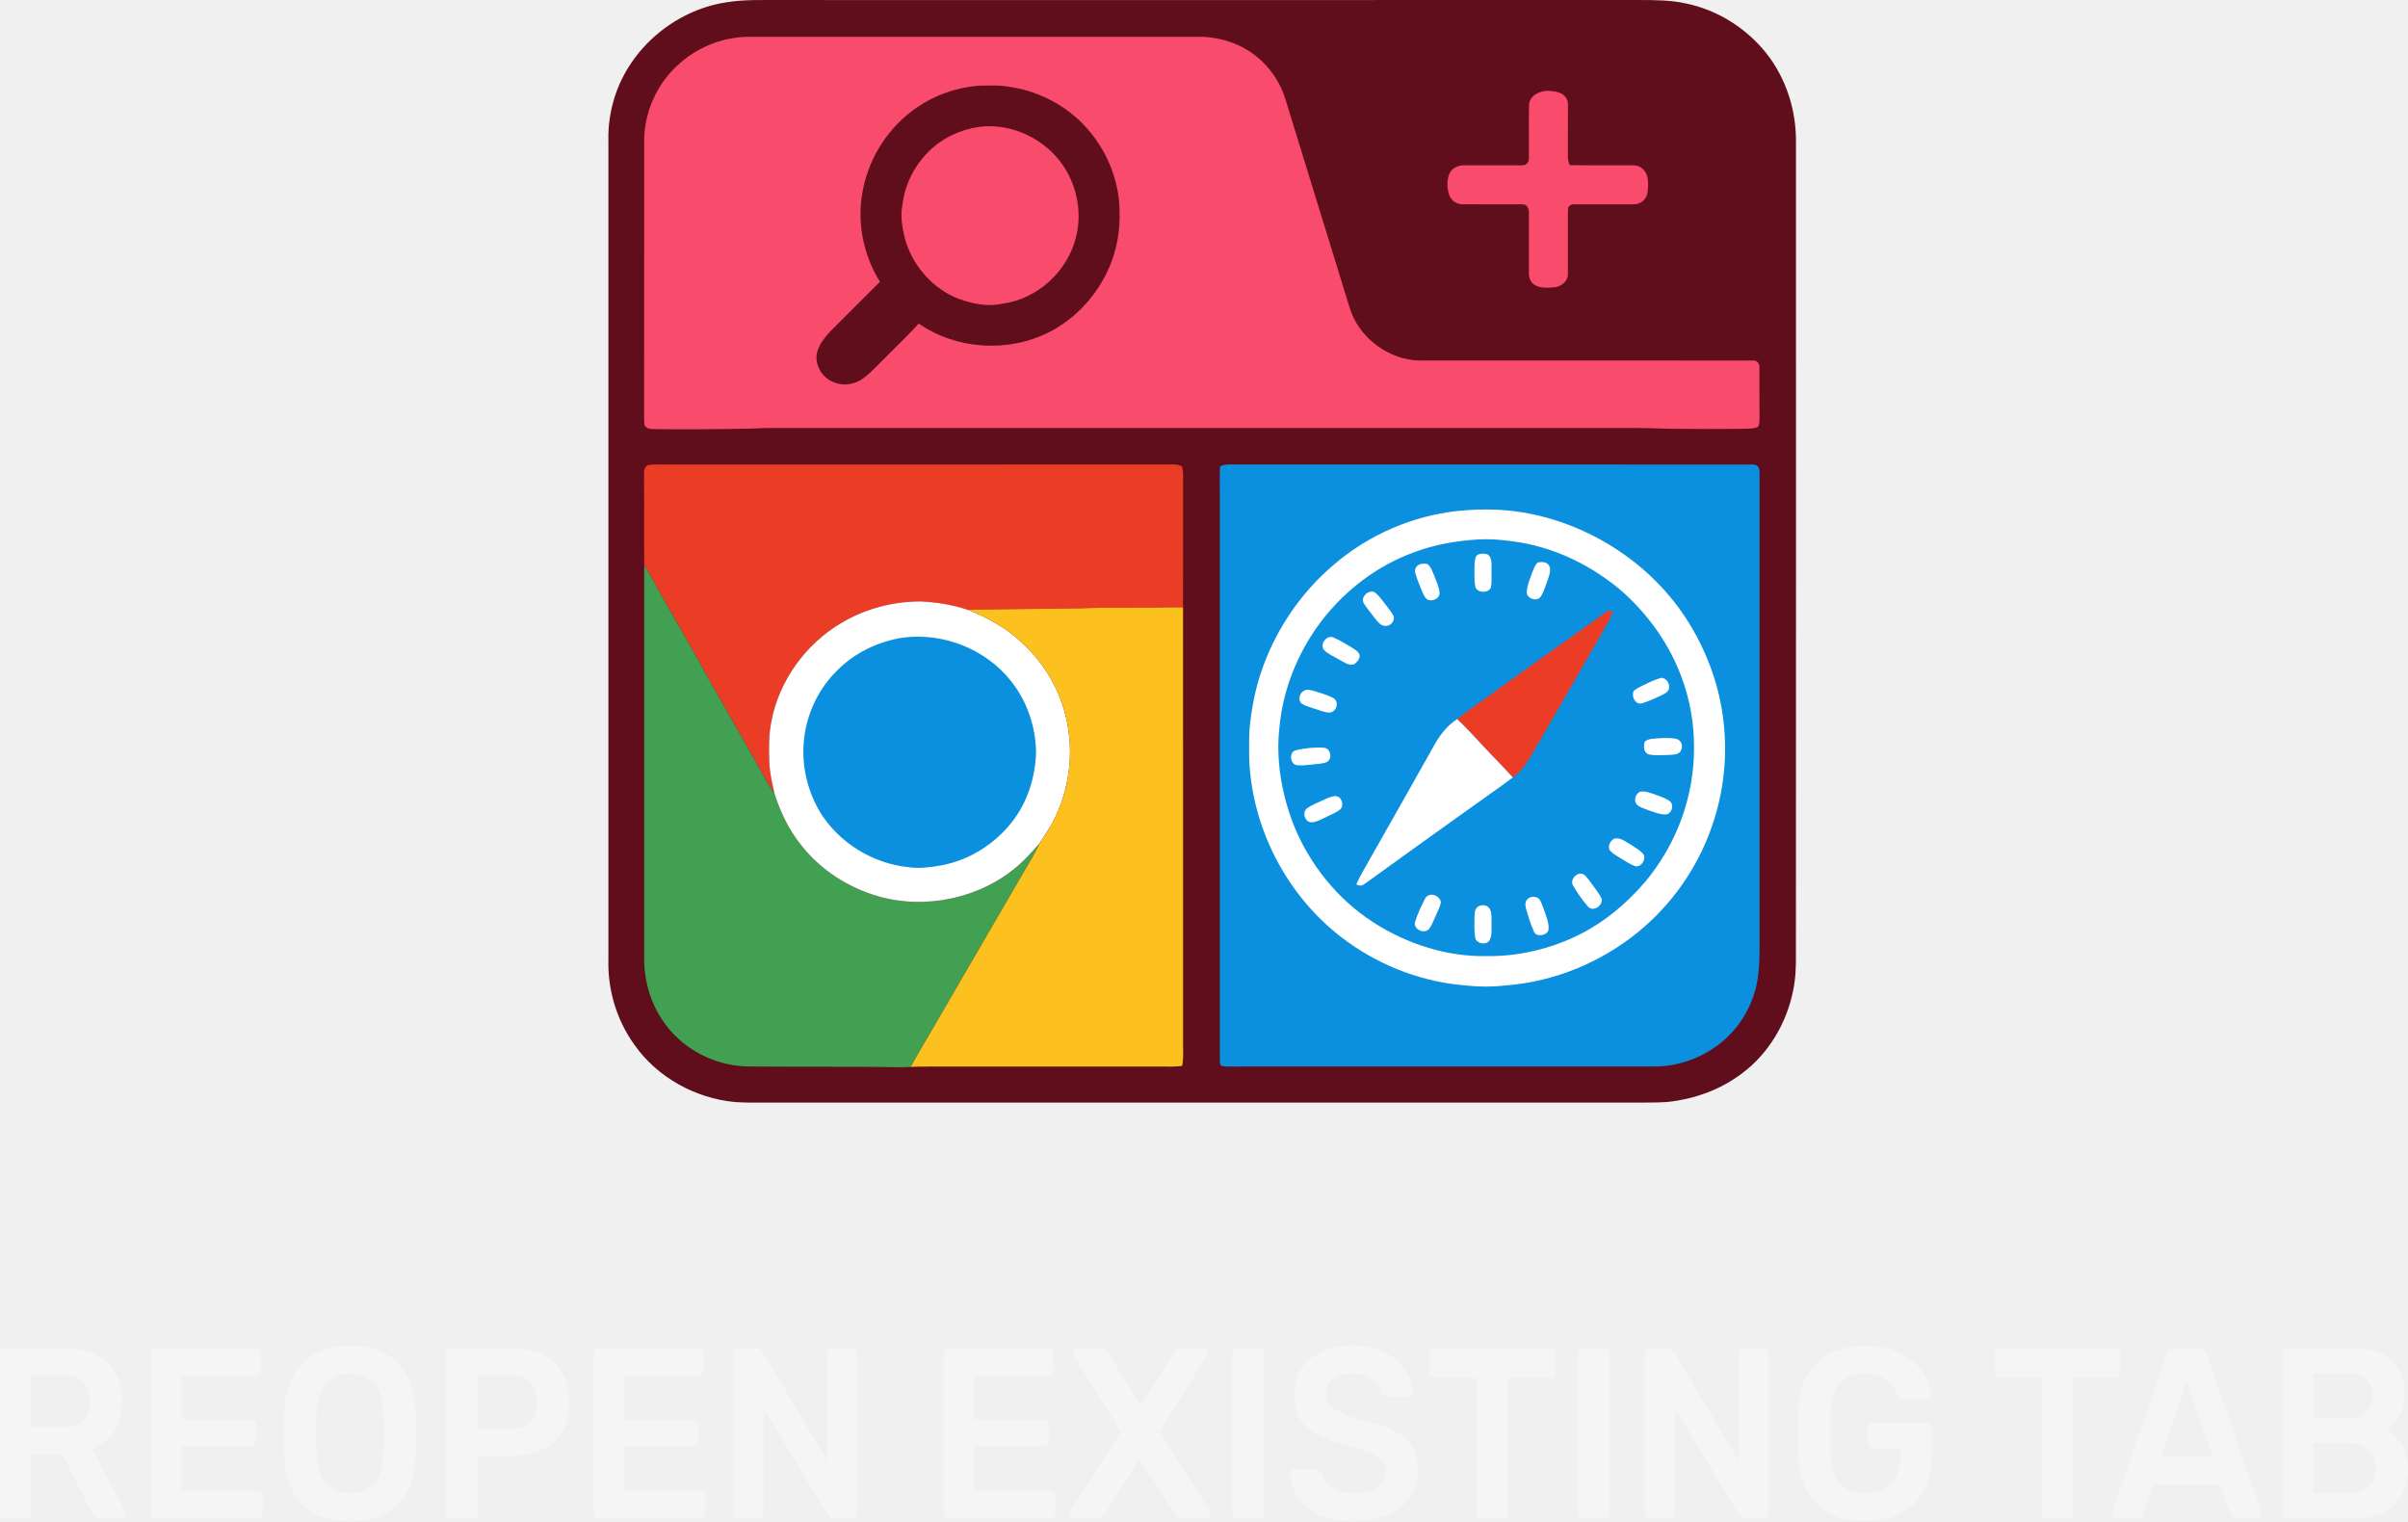
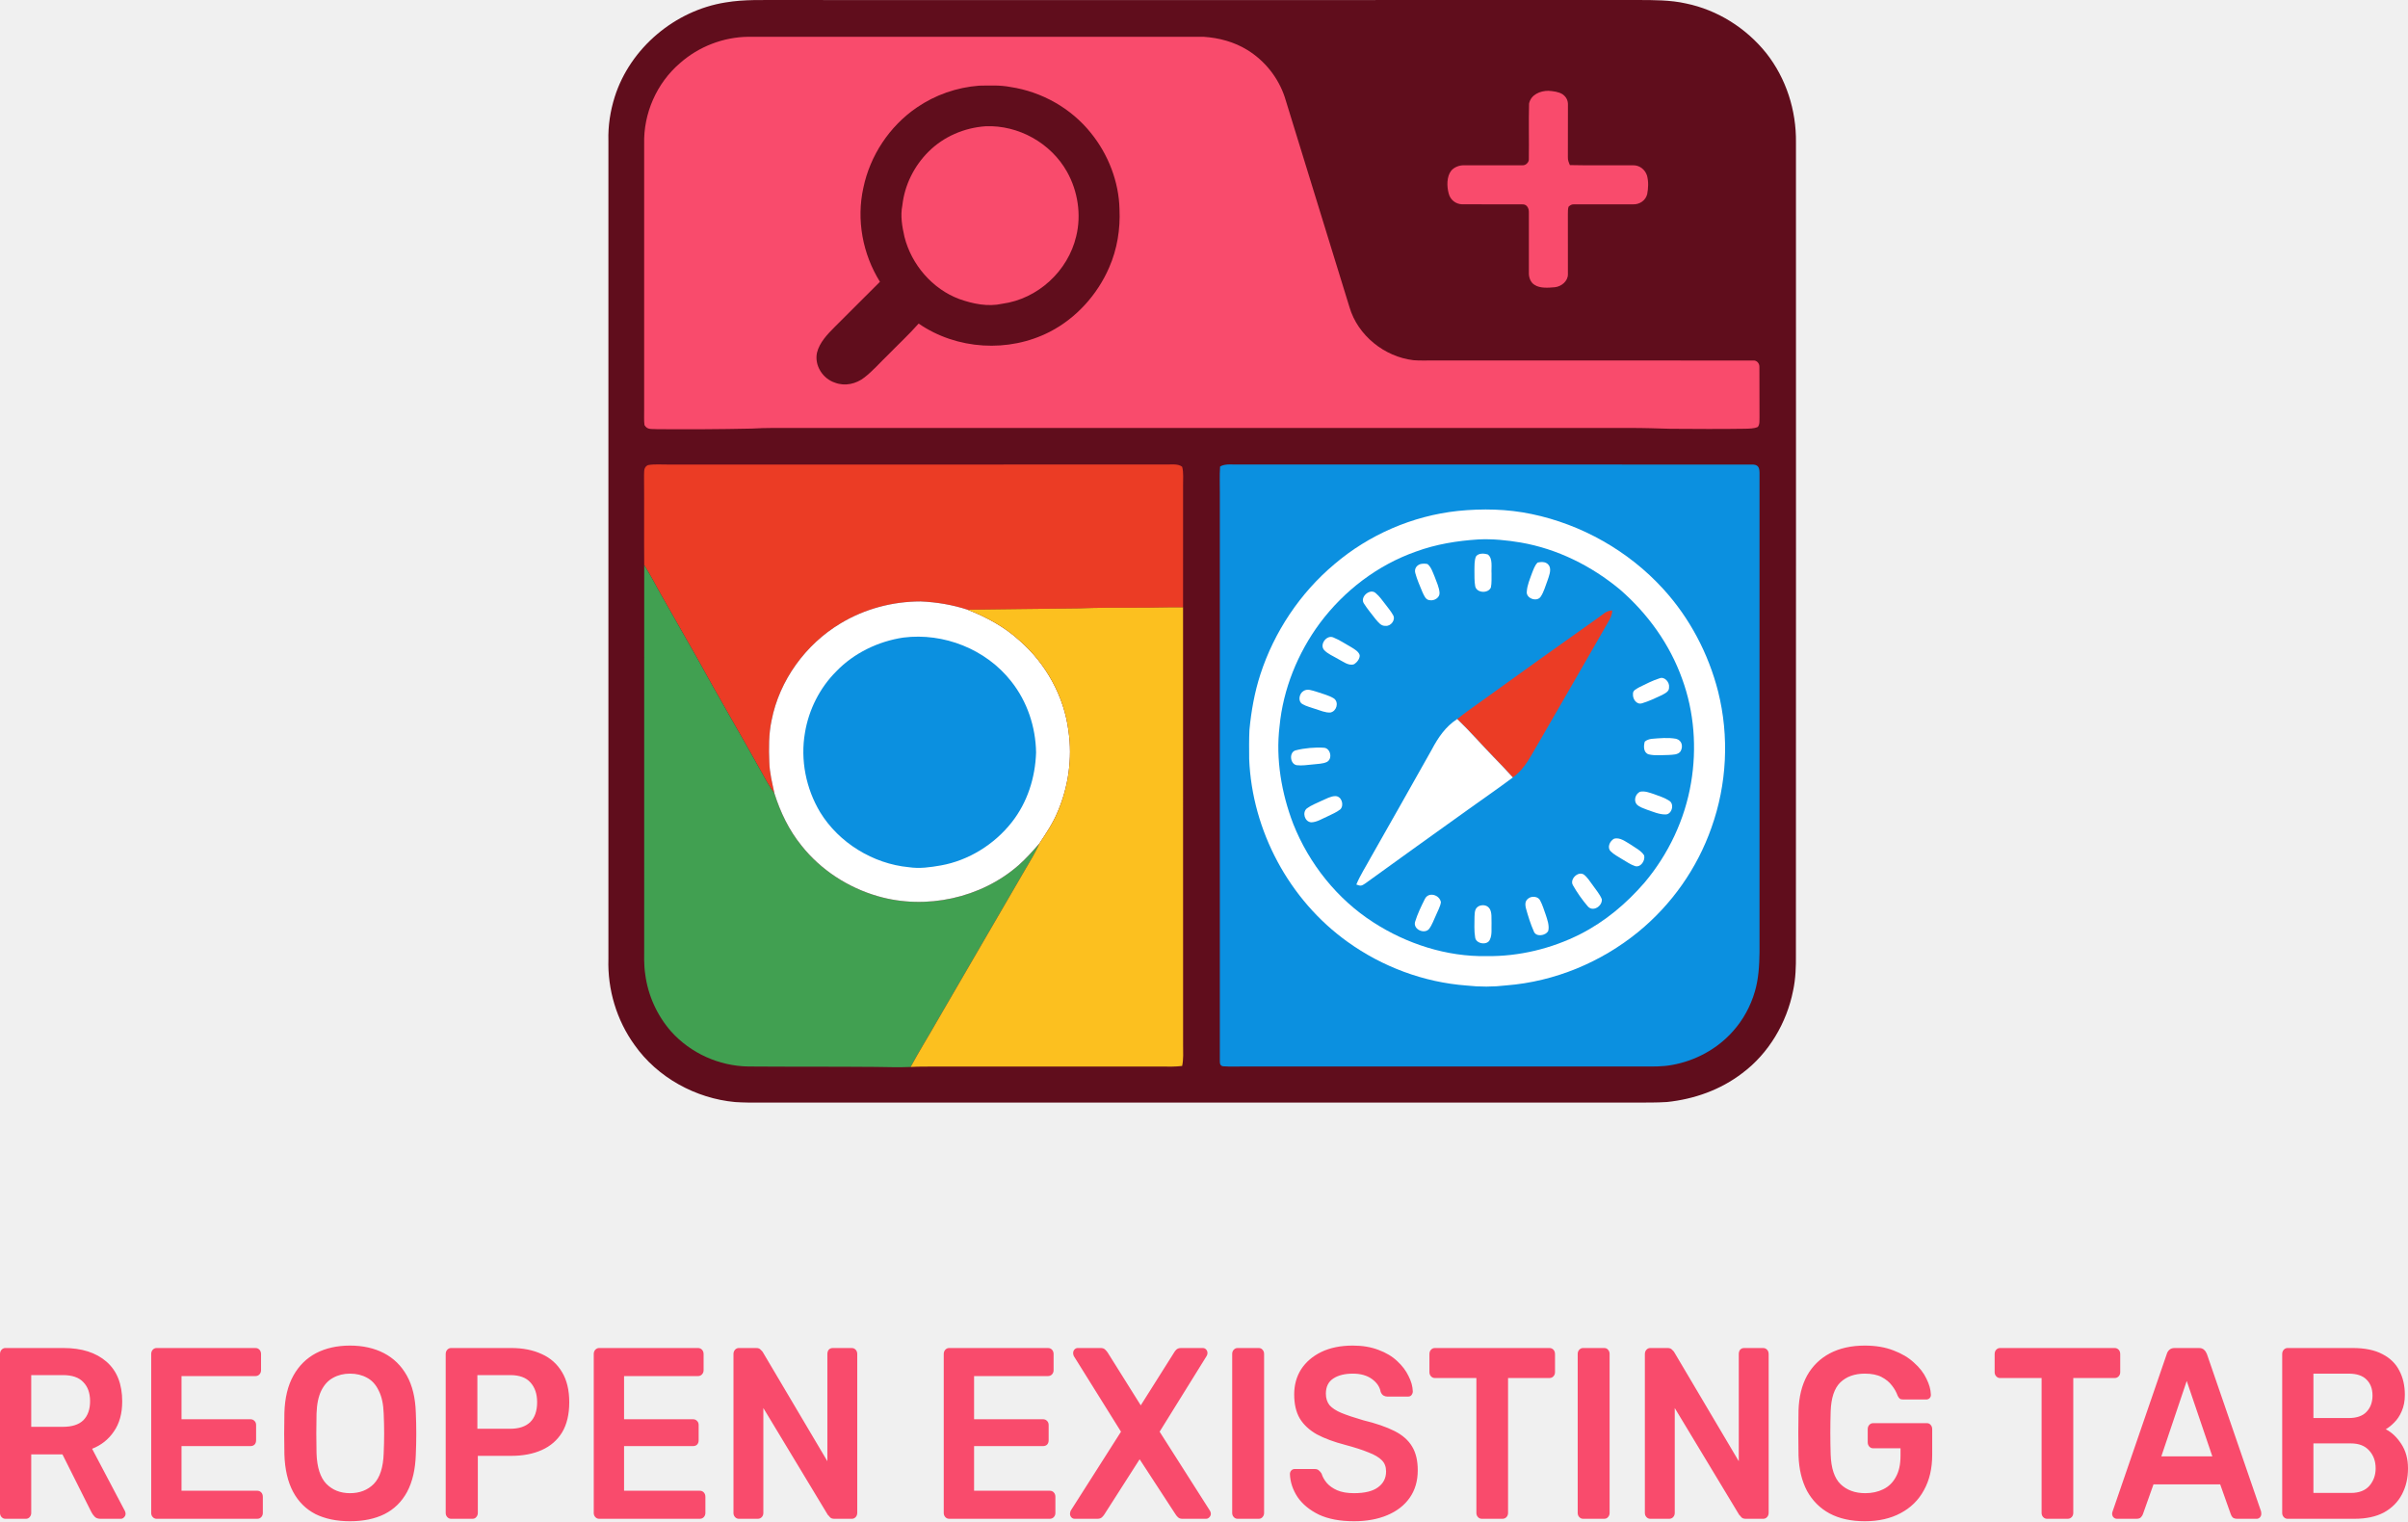
<svg xmlns="http://www.w3.org/2000/svg" version="1.1" viewBox="0 0 1480.682 935.32" width="1480.682pt" height="935.32pt" id="svg32">
  <defs id="defs32" />
  <path d="m 481.12,0.016 c 49,0.02 98,-0.02 147,0.02 126.27,-0.04 252.72,0 379,-0.03 9.7,0.02 20.04,-0.03 29.52,2.11 19.44,3.98 37.05,15.11 49.43,30.55 12.26,15.54 18.52,35.23 18.27,54.96 0.08,166.33 0,332.67 -0.03,499 0.08,7.57 -0.13,15.04 -1.73,22.46 -3.89,19.77 -15.02,38.66 -31.26,50.75 -13.41,10.27 -29.54,15.97 -46.26,17.73 -6.66,0.43 -13.24,0.33 -19.94,0.34 -179,0 -358,0 -537,0.01 -5.35,0.05 -10.7,0.03 -16.04,-0.32 -24.26,-2.2 -47.78,-15.08 -61.87,-35.06 -11.04,-15.24 -16.68,-34.12 -16.1,-52.91 0.02,-167.66 0.01,-335.33 0,-502.99 -0.27,-9.16 1.14,-18.4 3.9,-27.12 9.55,-30.03 37.03,-53.06 68.04,-58 11.89,-2 23.11,-1.41 35.07,-1.5 z" fill="#000000" id="path2" style="fill:#600d1c;fill-opacity:1" />
  <path d="m 460.09,22.616 c 93.35,0.03 186.72,-0.01 280.08,0.01 9.46,0.64 18.73,3.11 26.85,8.12 10.76,6.63 19,16.99 22.98,28.99 13.33,43.06 26.58,86.11 39.82,129.2 5.14,17.38 21.47,30.42 39.34,32.54 3.96,0.33 7.98,0.1 11.96,0.16 65.35,0.01 131.74,-0.04 196.97,0.03 2.26,-0.21 3.89,1.89 3.77,4.03 0.13,10.32 -0.06,20.66 0.06,30.98 -0.1,1.97 0.26,4.2 -1.05,5.83 -2.32,1.07 -5.2,1.01 -7.71,1.1 -15.34,0.24 -30.69,0.12 -46.04,0.03 -8.33,-0.25 -16.66,-0.53 -25,-0.51 -171,0.01 -342,-0.01 -513,-0.01 -8.98,0.01 -18.02,-0.14 -26.99,0.4 -19.34,0.42 -38.69,0.49 -58.04,0.36 -3.13,-0.33 -6.01,0.69 -7.81,-2.57 -0.37,-2.85 -0.15,-5.81 -0.19,-8.68 0.01,-54.67 0.02,-109.33 0.01,-163.99 -0.53,-18.87 7.73,-37.64 22.11,-49.89 11.52,-10.14 26.53,-15.93 41.88,-16.13 z" fill="#ffffff" id="path3" style="fill:#f94b6c;fill-opacity:1" />
  <path d="m 952.15,55.826 c 2.86,0.21 6.17,0.56 8.65,2.11 2.27,1.62 3.45,3.82 3.33,6.65 0.03,10.69 -0.05,21.39 -0.04,32.09 -0.09,1.79 0.56,3.23 1.24,4.83 12.94,0.3 25.89,0.06 38.82,0.12 4,-0.11 7.42,2.61 8.61,6.36 0.98,3.66 0.8,7.7 0.1,11.39 -1,3.95 -4.7,6.4 -8.7,6.26 -12.01,0.02 -24.04,-0.06 -36.05,-0.01 -1.61,-0.05 -2.47,0.39 -3.61,1.48 -0.45,1.4 -0.37,3 -0.41,4.46 0.06,12.35 0.03,24.73 0.02,37.08 0.05,4.24 -4.05,7.55 -8.03,7.95 -3.89,0.35 -9.1,0.82 -12.49,-1.46 -2.51,-1.47 -3.58,-4.68 -3.48,-7.46 -0.01,-12.35 0.04,-24.73 0,-37.08 0.1,-2.46 -1.21,-5.13 -4.01,-4.94 -12.33,-0.13 -24.67,0.06 -37,-0.04 -4.02,-0.13 -7.33,-2.75 -8.3,-6.68 -1.18,-4.34 -1.32,-10.29 1.58,-14.03 1.85,-2.14 4.91,-3.32 7.7,-3.28 12,-0.06 24.02,0.1 36.02,-0.01 2.09,0.25 4.25,-1.94 3.99,-4.02 0.17,-11.27 -0.16,-22.6 0.13,-33.87 1.11,-5.51 6.77,-7.93 11.93,-7.9 z" fill="#ffffff" id="path4" style="fill:#f94b6c;fill-opacity:1" />
  <path d="m 602.1,52.666 c 6.58,-0.08 12.76,-0.42 19.21,0.82 19.33,2.91 37.37,13.09 49.57,28.38 10.59,13.11 17.13,29.87 17.5,46.76 0.57,12.27 -1.43,24.61 -6.37,35.88 -7.23,16.69 -20.28,31.17 -36.51,39.51 -25.28,12.99 -57.19,11.08 -80.62,-5.07 -5.99,6.78 -12.69,12.96 -19.01,19.43 -4.73,4.55 -9.13,9.64 -14.31,13.68 -5.1,4 -11.91,5.57 -18.08,3.25 -7.52,-2.43 -12.79,-10.55 -11.12,-18.42 1.56,-6.38 6.53,-11.47 11.03,-15.99 9.21,-9.21 18.46,-18.45 27.69,-27.64 -10.64,-17.07 -14.57,-38.12 -10.19,-57.8 4.13,-19.84 16.05,-37.83 32.77,-49.29 11.38,-7.82 24.68,-12.46 38.44,-13.5 z" fill="#000000" id="path5" style="fill:#600d1c;fill-opacity:1" />
  <path d="m 606.07,77.626 c 20.21,-0.81 40.16,10.35 50.04,28 6.65,11.86 8.91,26.39 5.65,39.63 -5.01,21.42 -23.61,38.53 -45.45,41.5 -8.85,1.99 -18.02,0.08 -26.42,-2.89 -16.57,-6.15 -29.46,-21.22 -33.74,-38.26 -1.43,-6.35 -2.59,-12.9 -1.29,-19.35 1.38,-12.43 7.17,-24.08 15.99,-32.9 9.35,-9.4 22.05,-14.8 35.22,-15.73 z" fill="#ffffff" id="path6" style="fill:#f94b6c;fill-opacity:1" />
  <path d="m 398.49,285.946 c 4.44,-0.74 9.14,-0.21 13.63,-0.33 101.33,-0.01 202.67,0.06 303.99,-0.03 3.28,0.2 8.1,-0.77 10.8,1.4 0.99,3.68 0.49,7.85 0.56,11.64 -0.02,24.93 -0.03,49.87 -0.01,74.8 -9.78,-0.16 -19.56,0.31 -29.34,0.2 -11.69,-0.03 -23.36,-0.03 -35.04,0.43 -22.71,0.31 -45.42,0.46 -68.13,0.81 -9.44,-3.05 -18.93,-4.63 -28.84,-5.08 -17.32,0.03 -34.45,4.55 -49.3,13.54 -21.44,12.83 -37.56,35 -42.37,59.6 -1.79,8.35 -1.73,17.23 -1.39,25.73 0.17,6.39 1.81,12.92 3.16,19.18 -2.75,-3.8 -5.07,-7.85 -7.3,-11.97 -13.32,-23.95 -27.26,-47.56 -40.43,-71.59 -7.36,-12.97 -14.8,-25.91 -22.14,-38.89 -3.32,-6.06 -6.61,-12.12 -10.21,-18.01 -0.16,-18.27 0.06,-36.54 -0.11,-54.8 0.18,-2.64 -0.44,-5.33 2.47,-6.63 z" fill="#eb3c25" id="path7" />
  <path d="m 762.12,285.606 c 105.02,0.04 210.03,0.01 315.04,0.01 3.69,-0.06 4.73,1.48 4.77,4.99 0.02,98.34 0,196.68 0,295.02 -0.11,7.95 -0.59,16.31 -2.85,23.97 -2.61,9.01 -7.23,17.52 -13.52,24.5 -9.61,10.86 -23.18,18.18 -37.42,20.68 -6.02,1.14 -11.94,0.95 -18.02,0.96 -81.67,0.02 -163.33,-0.01 -245,-0.01 -4.28,-0.05 -8.6,0.2 -12.87,-0.12 -1.69,-0.08 -2.26,-1.48 -2.17,-3 -0.01,-116.32 -0.02,-232.65 0,-348.98 0.04,-5.58 -0.23,-11.23 0.15,-16.79 3.3,-1.99 8.15,-1.04 11.89,-1.23 z" fill="#0b90e0" id="path8" />
  <path d="m 896.44,314.146 c 15.05,-1.53 30.51,-1.22 45.35,1.91 30.83,6.4 59.67,22.75 80.89,46.01 16.32,17.85 27.84,39.79 33.81,63.19 6.88,27.52 5.43,56.94 -4.12,83.64 -8.79,25.04 -24.42,47.23 -44.94,64.03 -22.97,18.78 -51.48,30.58 -81.1,32.93 -8.24,0.96 -16.3,1 -24.55,0.09 -26.28,-1.97 -51.76,-11.49 -73.14,-26.85 -35.94,-25.73 -58.76,-68.32 -60.52,-112.47 -0.02,-5.97 -0.14,-11.97 0.17,-17.93 1.09,-11.53 3.16,-23.15 6.75,-34.17 8.5,-26.1 24.4,-49.9 45.41,-67.58 21.36,-18.24 48.07,-29.78 75.99,-32.8 z" fill="#ffffff" id="path9" />
  <path d="m 909.08,331.666 c 8.78,-0.43 17.44,0.47 26.08,1.91 22.56,3.92 43.5,14.38 61.04,28.96 17.05,14.83 30.53,33.54 38.16,54.88 7.44,20.29 9.08,42.67 5.46,63.92 -3.78,22.54 -13.92,43.91 -28.62,61.36 -11.15,12.86 -24.18,23.86 -39.4,31.61 -17.74,8.98 -37.79,13.81 -57.68,13.56 -24.44,0.45 -49.08,-7.49 -69.54,-20.7 -22.26,-14.24 -39.67,-36.12 -49.38,-60.63 -7.2,-18.82 -10.85,-39.89 -8.4,-59.99 2.16,-22.82 11.19,-45.05 24.8,-63.44 14.97,-19.99 35.43,-35.65 59.05,-43.97 12.39,-4.54 25.3,-6.64 38.43,-7.47 z" fill="#0b90e0" id="path10" />
  <path d="m 914.75,340.856 c 3.4,2.28 2.12,8.25 2.4,11.77 -0.07,2.82 0.18,5.81 -0.4,8.57 -1.62,3.82 -8.73,3.51 -9.64,-0.73 -0.6,-3.2 -0.42,-6.59 -0.48,-9.84 0.07,-2.72 -0.12,-5.92 0.93,-8.47 1.53,-2.18 4.94,-1.96 7.19,-1.3 z" fill="#ffffff" id="path11" />
  <path d="m 945.52,345.876 c 2.77,-0.58 5.72,-0.58 7.21,2.25 1.23,2.62 -0.34,6.32 -1.2,8.89 -1.27,3.25 -2.19,6.95 -4.16,9.85 -2.31,3.49 -9.2,1.06 -8.53,-3.25 0.23,-3.77 1.89,-7.57 3.14,-11.11 0.91,-2.2 1.75,-5 3.54,-6.63 z" fill="#ffffff" id="path12" />
  <path d="m 873.44,346.816 c 1.41,-0.33 2.91,-0.32 4.33,-0.02 2.26,1.76 3.29,5.24 4.4,7.8 1.15,3.18 2.82,6.58 3.01,9.97 0.14,2.95 -3.34,4.98 -6.01,4.46 -2.63,-0.16 -3.51,-2.94 -4.5,-4.94 -1.57,-3.83 -3.32,-7.69 -4.39,-11.7 -0.72,-2.57 0.67,-4.79 3.16,-5.57 z" fill="#ffffff" id="path13" />
  <path d="m 396.13,347.376 c 3.6,5.89 6.89,11.95 10.21,18.01 7.34,12.98 14.78,25.92 22.14,38.89 13.17,24.03 27.11,47.64 40.43,71.59 2.23,4.12 4.55,8.17 7.3,11.97 3.67,11.62 8.93,22.58 16.64,32.07 11.77,14.93 28.67,25.84 46.89,31.09 29.53,8.58 63.55,1.26 86.66,-19.09 4.56,-4.03 8.7,-8.73 12.72,-13.31 -2.43,5.77 -5.71,10.79 -8.82,16.2 -17.84,30.53 -35.48,61.17 -53.31,91.7 -5.6,9.88 -11.63,19.53 -17.04,29.52 -7.25,0.32 -14.57,0.05 -21.83,-0.03 -26,-0.22 -52.01,-0.06 -78.01,-0.26 -18.01,-0.31 -35.47,-8.16 -47.49,-21.59 -8.61,-9.81 -14.24,-22.27 -15.88,-35.22 -0.89,-5.8 -0.63,-11.46 -0.63,-17.29 0.02,-78.08 -0.03,-156.18 0.02,-234.25 z" fill="#41a051" id="path14" />
  <path d="m 846,364.736 c 2.33,1.94 4.13,4.63 6.01,7 1.58,2.09 3.33,4.16 4.6,6.46 1.74,2.86 -1.32,6.88 -4.5,6.61 -2.9,0.22 -4.44,-2.08 -6.16,-4.01 -2.45,-3.22 -5.15,-6.34 -7.3,-9.78 -2.67,-4.01 3.93,-9.6 7.35,-6.28 z" fill="#ffffff" id="path15" />
  <path d="m 566.11,369.786 c 9.91,0.45 19.4,2.03 28.84,5.08 11.69,4.57 22.63,10.48 31.96,18.97 16.24,14.14 27.49,34.42 30.14,55.85 2.4,16.53 -0.08,33.92 -6.61,49.26 -2.91,7.09 -7.11,13.31 -11.32,19.65 -4.02,4.58 -8.16,9.28 -12.72,13.31 -23.11,20.35 -57.13,27.67 -86.66,19.09 -18.22,-5.25 -35.12,-16.16 -46.89,-31.09 -7.71,-9.49 -12.97,-20.45 -16.64,-32.07 -1.35,-6.26 -2.99,-12.79 -3.16,-19.18 -0.34,-8.5 -0.4,-17.38 1.39,-25.73 4.81,-24.6 20.93,-46.77 42.37,-59.6 14.85,-8.99 31.98,-13.51 49.3,-13.54 z" fill="#ffffff" id="path16" />
  <path d="m 698.12,373.626 c 9.78,0.11 19.56,-0.36 29.34,-0.2 0,89.74 0.04,179.47 0.03,269.2 0.02,4.3 0.3,8.51 -0.58,12.76 -4.26,0.54 -8.51,0.44 -12.79,0.38 -46.33,0 -92.67,0 -139,0.01 -5.06,0.02 -10.11,-0.06 -15.17,0.24 5.41,-9.99 11.44,-19.64 17.04,-29.52 17.83,-30.53 35.47,-61.17 53.31,-91.7 3.11,-5.41 6.39,-10.43 8.82,-16.2 4.21,-6.34 8.41,-12.56 11.32,-19.65 6.53,-15.34 9.01,-32.73 6.61,-49.26 -2.65,-21.43 -13.9,-41.71 -30.14,-55.85 -9.33,-8.49 -20.27,-14.4 -31.96,-18.97 22.71,-0.35 45.42,-0.5 68.13,-0.81 11.68,-0.46 23.35,-0.46 35.04,-0.43 z" fill="#fcc01f" id="path17" />
  <path d="m 991.37,375.316 c -0.07,2.72 -1.11,4.81 -2.46,7.08 -14.17,24.52 -28.15,49.13 -42.41,73.6 -5.01,8.2 -8.28,16.2 -16.27,22.03 -3.89,-4.28 -7.82,-8.5 -11.89,-12.61 -7.48,-7.7 -14.52,-15.84 -22.31,-23.31 4.97,-3.94 10.12,-7.62 15.3,-11.27 23.64,-17.05 47.34,-34.05 71.16,-50.86 3.02,-1.99 4.99,-4.55 8.88,-4.66 z" fill="#eb3c25" id="path18" />
  <path d="m 555.45,392.006 c 24.84,-3.15 50.87,7.15 66.36,26.94 9.84,12.38 15.01,27.94 15.28,43.69 -0.5,15.49 -5.33,30.74 -14.99,42.98 -10.69,13.57 -26.46,23.43 -43.52,26.48 -6.65,1.15 -13.03,2.1 -19.79,1.09 -21.91,-2.09 -42.95,-14.97 -54.47,-33.77 -8.72,-14.52 -12.25,-32.17 -9.35,-48.89 2.33,-14.17 9.1,-27.62 19.28,-37.77 10.81,-11.24 25.84,-18.46 41.2,-20.75 z" fill="#0b90e0" id="path19" />
  <path d="m 819.78,391.886 c 3.87,1.55 7.43,3.97 11.06,6 1.86,1.16 4.59,2.65 5.23,4.9 0.21,2.13 -1.65,4.49 -3.37,5.57 -3.39,1.35 -7.08,-1.8 -10.01,-3.24 -2.8,-1.69 -6.37,-3.08 -8.56,-5.54 -2.83,-3.37 1.6,-9.34 5.65,-7.69 z" fill="#ffffff" id="path20" />
  <path d="m 1020.53,417.026 c 3.07,-1.21 6.24,2.59 5.77,5.55 0.2,2.62 -2.51,3.74 -4.42,4.81 -3.92,1.82 -7.9,3.74 -12.05,4.98 -3.45,1.2 -5.98,-2.59 -5.71,-5.66 -0.2,-2.33 2.28,-3.16 3.9,-4.18 4.06,-2.02 8.18,-4.12 12.51,-5.5 z" fill="#ffffff" id="path21" />
  <path d="m 809.44,425.276 c 3.58,1.29 7.62,2.16 10.85,4.2 3.17,2.44 1.56,7.86 -2.21,8.6 -3.02,0.25 -6.33,-1.28 -9.2,-2.15 -2.64,-0.95 -5.58,-1.59 -8.01,-3.02 -2.94,-1.72 -2.03,-6.44 0.61,-8.02 2.48,-1.68 5.39,-0.3 7.96,0.39 z" fill="#ffffff" id="path22" />
  <path d="m 896.03,442.106 c 7.79,7.47 14.83,15.61 22.31,23.31 4.07,4.11 8,8.33 11.89,12.61 -9.11,6.84 -18.54,13.27 -27.78,19.93 -21.01,15.11 -41.95,29.95 -62.85,45.16 -2.34,1.6 -2.9,1.78 -5.59,0.73 2.43,-5.85 5.82,-10.96 8.82,-16.53 12.53,-22.12 25.12,-44.22 37.55,-66.41 3.94,-7.43 8.45,-14.15 15.65,-18.8 z" fill="#ffffff" id="path23" />
  <path d="m 1015.55,454.276 c 4.88,-0.41 10.17,-0.92 15.01,-0.05 3.68,0.92 4.51,4.64 2.85,7.67 -1.57,2.29 -4.8,2.09 -7.25,2.29 -4.01,0.01 -8.38,0.57 -12.3,-0.35 -3.36,-0.98 -3.3,-5.12 -2.49,-7.85 1.2,-1.02 2.64,-1.49 4.18,-1.71 z" fill="#ffffff" id="path24" />
  <path d="m 814.03,459.746 c 4.09,0.18 5.56,6.74 1.91,8.72 -2.58,1.27 -5.94,1.16 -8.76,1.55 -3.21,0.29 -6.62,0.85 -9.83,0.46 -4.23,-0.71 -4.83,-8.17 -0.53,-9.16 5.12,-1.34 11.95,-1.96 17.21,-1.57 z" fill="#ffffff" id="path25" />
  <path d="m 1008.45,486.806 c 2.86,-0.68 6.18,0.66 8.9,1.56 3.02,1.14 6.34,2.15 9.04,3.96 3.43,2 1.64,8.58 -2.34,8.42 -3.74,0.06 -7.65,-1.66 -11.16,-2.85 -2.16,-0.88 -5.03,-1.68 -6.6,-3.49 -1.85,-2.51 -0.56,-6.31 2.16,-7.6 z" fill="#ffffff" id="path26" />
  <path d="m 821.05,489.486 c 3.94,-0.06 5.64,5.6 3.11,8.15 -2.29,1.81 -5.18,2.99 -7.78,4.27 -3.14,1.34 -6.69,3.67 -10.14,3.69 -4.01,-0.33 -5.64,-6.05 -2.67,-8.53 2.75,-2.04 6.17,-3.29 9.24,-4.78 2.55,-1.09 5.44,-2.77 8.24,-2.8 z" fill="#ffffff" id="path27" />
  <path d="m 992.41,515.716 c 3.54,-1.17 7.21,1.79 10.13,3.47 2.81,1.96 6.61,3.79 8.45,6.75 0.79,3.11 -2.08,7.64 -5.65,6.56 -2.78,-0.92 -5.31,-2.77 -7.85,-4.22 -2.38,-1.52 -5.17,-2.88 -7.14,-4.93 -2.29,-2.37 -0.4,-6.26 2.06,-7.63 z" fill="#ffffff" id="path28" />
  <path d="m 973.82,537.656 c 2.3,1.67 3.9,4.45 5.61,6.68 1.88,2.73 4.27,5.42 5.53,8.5 0.46,4.17 -5.34,8.09 -8.56,4.5 -3.12,-3.54 -6.89,-8.89 -9.18,-13.02 -2.22,-3.59 3,-8.82 6.6,-6.66 z" fill="#ffffff" id="path29" />
  <path d="m 886.02,554.726 c -0.39,2.7 -1.92,5.3 -2.96,7.81 -1.37,2.86 -2.43,6.14 -4.36,8.67 -2.94,3.33 -9.9,0.18 -8.56,-4.43 1.46,-4.81 3.77,-9.59 6.03,-14.08 2.24,-4.57 9.05,-2.56 9.85,2.03 z" fill="#ffffff" id="path30" />
  <path d="m 940.59,551.906 c 2.11,-1.03 5.4,-0.56 6.47,1.79 1.46,2.7 2.33,5.76 3.38,8.64 1.01,3.06 2.37,6.76 1.59,9.98 -1.55,3.07 -7.64,4 -8.91,0.27 -2,-4.52 -3.53,-9.43 -4.84,-14.2 -0.65,-2.84 -0.47,-4.99 2.31,-6.48 z" fill="#ffffff" id="path31" />
  <path d="m 909.62,556.986 c 2.37,-0.85 4.95,-0.45 6.39,1.78 1.5,2.42 1,6.1 1.14,8.85 -0.16,3.16 0.44,7.11 -0.99,10 -1.36,3.79 -8.47,2.85 -9.07,-1.13 -0.73,-4.21 -0.43,-8.65 -0.41,-12.92 0.18,-2.78 0.05,-5.22 2.94,-6.58 z" fill="#ffffff" id="path32" />
-   <path style="font-weight:500;font-size:143.946px;font-family:Rubik;-inkscape-font-specification:'Rubik Medium';fill:#f5f5f5;stroke-width:2.72;fill-opacity:1" d="m 3.455,896.13 q -1.439,0 -2.447,-1.008 Q -3.8146972e-8,894.115 -3.8146972e-8,892.676 v -93.709 q 0,-1.583 1.008,-2.591 1.008,-1.008 2.447,-1.008 H 40.737 q 17.417,0 27.494,8.061 10.076,8.061 10.076,23.463 0,10.652 -5.326,17.705 -5.182,7.053 -13.963,10.22 l 21.016,36.706 q 0.432,0.864 0.432,1.583 0,1.296 -1.008,2.159 -0.864,0.864 -2.015,0.864 H 64.344 q -2.447,0 -3.743,-1.296 -1.296,-1.296 -2.015,-2.591 L 40.017,858.129 H 20.008 v 34.547 q 0,1.439 -1.008,2.447 -0.864,1.008 -2.447,1.008 z M 20.008,841.863 H 40.305 q 8.781,0 13.099,-3.887 4.318,-4.03 4.318,-11.228 0,-7.197 -4.318,-11.228 -4.174,-4.174 -13.099,-4.174 H 20.008 Z m 80.322,54.268 q -1.439,0 -2.447,-1.008 -1.008,-1.008 -1.008,-2.447 v -93.709 q 0,-1.583 1.008,-2.591 1.008,-1.008 2.447,-1.008 h 63.336 q 1.583,0 2.591,1.008 1.008,1.008 1.008,2.591 v 9.5 q 0,1.439 -1.008,2.447 -1.008,1.008 -2.591,1.008 h -47.358 v 25.478 h 44.191 q 1.583,0 2.591,1.008 1.008,0.864 1.008,2.447 v 8.925 q 0,1.583 -1.008,2.591 -1.008,0.864 -2.591,0.864 h -44.191 v 26.342 h 48.51 q 1.583,0 2.591,1.008 1.008,1.008 1.008,2.591 v 9.5 q 0,1.439 -1.008,2.447 -1.008,1.008 -2.591,1.008 z m 123.937,1.439 q -12.811,0 -22.024,-4.174 -9.213,-4.318 -14.395,-13.099 -5.182,-8.925 -5.614,-22.168 -0.144,-6.19 -0.144,-12.235 0,-6.046 0.144,-12.379 0.432,-13.099 5.758,-21.88 5.326,-8.781 14.539,-13.243 9.356,-4.462 21.736,-4.462 12.379,0 21.736,4.462 9.356,4.462 14.682,13.243 5.326,8.781 5.758,21.88 0.288,6.334 0.288,12.379 0,6.046 -0.288,12.235 -0.432,13.243 -5.614,22.168 -5.182,8.781 -14.539,13.099 -9.213,4.174 -22.024,4.174 z m 0,-16.554 q 9.356,0 15.258,-5.47 5.902,-5.614 6.334,-18.137 0.288,-6.334 0.288,-11.66 0,-5.47 -0.288,-11.66 -0.288,-8.349 -3.167,-13.531 -2.735,-5.326 -7.485,-7.629 -4.75,-2.447 -10.94,-2.447 -6.046,0 -10.796,2.447 -4.75,2.303 -7.629,7.629 -2.735,5.182 -3.023,13.531 -0.144,6.19 -0.144,11.66 0,5.326 0.144,11.66 0.432,12.523 6.334,18.137 5.902,5.47 15.114,5.47 z m 64.776,15.114 q -1.439,0 -2.447,-1.008 -1.008,-1.008 -1.008,-2.447 v -93.709 q 0,-1.583 1.008,-2.591 1.008,-1.008 2.447,-1.008 h 38.578 q 11.228,0 19.577,3.599 8.349,3.455 12.955,10.652 4.606,7.053 4.606,17.705 0,10.796 -4.606,17.849 -4.606,6.909 -12.955,10.364 -8.349,3.455 -19.577,3.455 h -21.448 v 33.683 q 0,1.439 -1.008,2.447 -0.864,1.008 -2.447,1.008 z m 16.842,-53.116 h 21.016 q 8.349,0 12.811,-3.887 4.462,-4.03 4.462,-11.804 0,-7.197 -4.174,-11.516 -4.174,-4.462 -13.099,-4.462 h -21.016 z m 78.019,53.116 q -1.439,0 -2.447,-1.008 -1.008,-1.008 -1.008,-2.447 v -93.709 q 0,-1.583 1.008,-2.591 1.008,-1.008 2.447,-1.008 h 63.336 q 1.583,0 2.591,1.008 1.008,1.008 1.008,2.591 v 9.5 q 0,1.439 -1.008,2.447 -1.008,1.008 -2.591,1.008 h -47.358 v 25.478 h 44.191 q 1.583,0 2.591,1.008 1.008,0.864 1.008,2.447 v 8.925 q 0,1.583 -1.008,2.591 -1.008,0.864 -2.591,0.864 h -44.191 v 26.342 h 48.51 q 1.583,0 2.591,1.008 1.008,1.008 1.008,2.591 v 9.5 q 0,1.439 -1.008,2.447 -1.008,1.008 -2.591,1.008 z m 89.534,0 q -1.439,0 -2.447,-1.008 -1.008,-1.008 -1.008,-2.447 v -93.709 q 0,-1.583 1.008,-2.591 1.008,-1.008 2.447,-1.008 h 11.084 q 2.015,0 2.879,1.008 1.008,0.864 1.296,1.296 l 41.456,64.488 v -63.192 q 0,-1.583 0.864,-2.591 1.008,-1.008 2.591,-1.008 h 12.091 q 1.583,0 2.591,1.008 1.008,1.008 1.008,2.591 v 93.565 q 0,1.583 -1.008,2.591 -1.008,1.008 -2.447,1.008 h -11.228 q -2.015,0 -2.879,-1.008 -0.864,-1.008 -1.296,-1.296 l -41.312,-63.048 v 61.897 q 0,1.439 -1.008,2.447 -1.008,1.008 -2.591,1.008 z m 134.734,0 q -1.439,0 -2.447,-1.008 -1.008,-1.008 -1.008,-2.447 v -93.709 q 0,-1.583 1.008,-2.591 1.008,-1.008 2.447,-1.008 h 63.336 q 1.583,0 2.591,1.008 1.008,1.008 1.008,2.591 v 9.5 q 0,1.439 -1.008,2.447 -1.008,1.008 -2.591,1.008 h -47.358 v 25.478 h 44.191 q 1.583,0 2.591,1.008 1.008,0.864 1.008,2.447 v 8.925 q 0,1.583 -1.008,2.591 -1.008,0.864 -2.591,0.864 h -44.191 v 26.342 h 48.51 q 1.583,0 2.591,1.008 1.008,1.008 1.008,2.591 v 9.5 q 0,1.439 -1.008,2.447 -1.008,1.008 -2.591,1.008 z m 80.466,0 q -1.296,0 -2.159,-0.864 -0.864,-0.864 -0.864,-2.159 0,-0.432 0.144,-0.864 0.144,-0.432 0.288,-0.864 l 32.244,-46.639 -30.229,-44.623 q -0.432,-0.864 -0.432,-1.727 0,-1.296 0.864,-2.159 0.864,-0.864 2.159,-0.864 h 14.682 q 1.727,0 2.735,0.864 1.008,0.864 1.727,1.871 l 21.16,31.092 21.304,-31.092 q 0.576,-1.008 1.583,-1.871 1.152,-0.864 2.879,-0.864 h 13.963 q 1.296,0 2.159,0.864 0.864,0.864 0.864,2.159 0,0.864 -0.576,1.727 l -30.085,44.623 32.244,46.639 q 0.288,0.432 0.432,0.864 0.144,0.432 0.144,0.864 0,1.296 -1.008,2.159 -0.864,0.864 -2.015,0.864 h -15.258 q -1.727,0 -2.735,-0.864 -1.008,-0.864 -1.583,-1.727 l -23.031,-32.532 -22.6,32.532 q -0.576,0.864 -1.583,1.727 -1.008,0.864 -2.879,0.864 z m 104.361,0 q -1.439,0 -2.447,-1.008 -1.008,-1.008 -1.008,-2.447 v -93.853 q 0,-1.439 1.008,-2.447 1.008,-1.008 2.447,-1.008 h 13.531 q 1.583,0 2.447,1.008 1.008,1.008 1.008,2.447 v 93.853 q 0,1.439 -1.008,2.447 -0.864,1.008 -2.447,1.008 z m 74.564,1.439 q -13.387,0 -22.456,-3.887 -8.925,-4.03 -13.675,-10.364 -4.606,-6.478 -4.894,-13.531 0,-1.296 0.864,-2.159 0.864,-0.864 2.159,-0.864 h 12.811 q 1.871,0 2.735,0.864 1.008,0.72 1.727,1.871 0.864,2.735 3.311,5.47 2.447,2.591 6.622,4.318 4.318,1.727 10.796,1.727 10.364,0 15.402,-3.455 5.182,-3.455 5.182,-9.356 0,-4.174 -2.735,-6.622 -2.735,-2.591 -8.493,-4.606 -5.614,-2.159 -14.97,-4.462 -10.796,-2.591 -18.137,-6.19 -7.197,-3.743 -10.94,-9.356 -3.599,-5.614 -3.599,-14.251 0,-8.349 4.462,-14.826 4.606,-6.478 12.955,-10.22 8.493,-3.743 20.152,-3.743 9.356,0 16.554,2.591 7.197,2.447 11.948,6.622 4.75,4.03 7.197,8.781 2.591,4.606 2.735,9.069 0,1.152 -0.864,2.159 -0.72,0.864 -2.159,0.864 h -13.387 q -1.152,0 -2.303,-0.576 -1.152,-0.576 -1.871,-2.159 -0.864,-4.462 -5.614,-7.629 -4.75,-3.167 -12.235,-3.167 -7.773,0 -12.523,2.879 -4.75,2.879 -4.75,8.925 0,4.03 2.303,6.765 2.447,2.591 7.629,4.606 5.326,2.015 13.963,4.318 12.235,2.735 20.009,6.334 7.773,3.599 11.372,9.213 3.599,5.47 3.599,13.963 0,9.5 -5.182,16.266 -5.038,6.622 -14.251,10.22 -9.213,3.599 -21.448,3.599 z m 81.905,-1.439 q -1.439,0 -2.447,-1.008 -1.008,-1.008 -1.008,-2.447 v -79.602 h -26.63 q -1.439,0 -2.447,-1.008 -1.008,-1.008 -1.008,-2.447 v -10.652 q 0,-1.583 1.008,-2.591 1.008,-1.008 2.447,-1.008 h 73.412 q 1.583,0 2.591,1.008 1.008,1.008 1.008,2.591 v 10.652 q 0,1.439 -1.008,2.447 -1.008,1.008 -2.591,1.008 h -26.486 v 79.602 q 0,1.439 -1.008,2.447 -1.008,1.008 -2.591,1.008 z m 64.92,0 q -1.44,0 -2.447,-1.008 -1.008,-1.008 -1.008,-2.447 v -93.853 q 0,-1.439 1.008,-2.447 1.008,-1.008 2.447,-1.008 h 13.531 q 1.583,0 2.447,1.008 1.008,1.008 1.008,2.447 v 93.853 q 0,1.439 -1.008,2.447 -0.864,1.008 -2.447,1.008 z m 43.04,0 q -1.44,0 -2.447,-1.008 -1.008,-1.008 -1.008,-2.447 v -93.709 q 0,-1.583 1.008,-2.591 1.008,-1.008 2.447,-1.008 h 11.084 q 2.015,0 2.879,1.008 1.008,0.864 1.296,1.296 l 41.456,64.488 v -63.192 q 0,-1.583 0.864,-2.591 1.008,-1.008 2.591,-1.008 h 12.091 q 1.583,0 2.591,1.008 1.008,1.008 1.008,2.591 v 93.565 q 0,1.583 -1.008,2.591 -1.008,1.008 -2.447,1.008 h -11.228 q -2.015,0 -2.879,-1.008 -0.864,-1.008 -1.296,-1.296 l -41.312,-63.048 v 61.897 q 0,1.439 -1.008,2.447 -1.008,1.008 -2.591,1.008 z m 137.469,1.439 q -13.243,0 -22.6,-4.606 -9.213,-4.606 -14.395,-13.243 -5.038,-8.781 -5.47,-20.872 -0.144,-6.19 -0.144,-13.243 0,-7.197 0.144,-13.531 0.432,-11.948 5.47,-20.44 5.182,-8.493 14.539,-13.099 9.5,-4.606 22.456,-4.606 10.508,0 18.425,2.879 7.917,2.735 13.099,7.197 5.326,4.318 7.917,9.356 2.735,5.038 2.879,9.356 0.144,1.296 -0.72,2.159 -0.864,0.864 -2.303,0.864 h -14.826 q -1.44,0 -2.159,-0.576 -0.72,-0.576 -1.296,-1.727 -1.152,-3.023 -3.599,-5.902 -2.447,-3.023 -6.622,-5.038 -4.174,-2.015 -10.796,-2.015 -9.788,0 -15.69,5.182 -5.758,5.182 -6.19,17.13 -0.432,12.523 0,25.334 0.432,12.235 6.334,17.561 6.046,5.326 15.834,5.326 6.478,0 11.516,-2.303 5.182,-2.303 8.061,-7.197 3.023,-4.894 3.023,-12.523 v -4.462 h -17.561 q -1.44,0 -2.447,-1.008 -1.008,-1.008 -1.008,-2.591 v -7.629 q 0,-1.583 1.008,-2.591 1.008,-1.008 2.447,-1.008 h 34.403 q 1.583,0 2.447,1.008 1.008,1.008 1.008,2.591 v 15.114 q 0,12.091 -5.326,20.872 -5.182,8.781 -14.97,13.531 -9.644,4.75 -22.887,4.75 z m 116.74,-1.439 q -1.44,0 -2.447,-1.008 -1.008,-1.008 -1.008,-2.447 v -79.602 h -26.63 q -1.44,0 -2.447,-1.008 -1.008,-1.008 -1.008,-2.447 v -10.652 q 0,-1.583 1.008,-2.591 1.008,-1.008 2.447,-1.008 h 73.412 q 1.583,0 2.591,1.008 1.008,1.008 1.008,2.591 v 10.652 q 0,1.439 -1.008,2.447 -1.008,1.008 -2.591,1.008 h -26.486 v 79.602 q 0,1.439 -1.008,2.447 -1.008,1.008 -2.591,1.008 z m 44.767,0 q -1.151,0 -2.159,-0.864 -0.864,-0.864 -0.864,-2.159 0,-0.576 0.288,-1.296 l 34.691,-92.845 q 0.432,-1.439 1.583,-2.447 1.296,-1.152 3.455,-1.152 h 15.69 q 2.159,0 3.311,1.152 1.152,1.008 1.727,2.447 l 34.691,92.845 q 0.144,0.72 0.144,1.296 0,1.296 -0.864,2.159 -0.864,0.864 -2.015,0.864 h -12.523 q -2.015,0 -3.023,-0.864 -0.864,-1.008 -1.151,-1.871 l -6.766,-17.561 h -42.752 l -6.765,17.561 q -0.288,0.864 -1.296,1.871 -0.864,0.864 -2.879,0.864 z m 28.501,-36.85 h 32.676 l -16.41,-44.479 z m 80.898,36.85 q -1.44,0 -2.447,-1.008 -1.008,-1.008 -1.008,-2.447 v -93.709 q 0,-1.583 1.008,-2.591 1.008,-1.008 2.447,-1.008 h 41.744 q 11.66,0 19.001,3.599 7.341,3.455 10.796,9.644 3.599,6.19 3.599,14.395 0,5.47 -2.015,9.644 -1.871,4.03 -4.75,6.622 -2.735,2.591 -5.47,4.03 5.614,2.591 9.932,8.637 4.318,6.046 4.318,14.395 0,8.637 -3.886,15.402 -3.886,6.765 -11.516,10.652 -7.629,3.743 -18.857,3.743 z m 16.554,-15.258 h 24.039 q 7.773,0 11.803,-4.174 4.03,-4.318 4.03,-10.364 0,-6.334 -4.174,-10.508 -4.03,-4.174 -11.66,-4.174 h -24.039 z m 0,-44.191 h 22.599 q 7.629,0 11.372,-3.599 3.887,-3.743 3.887,-9.644 0,-6.046 -3.887,-9.5 -3.743,-3.455 -11.372,-3.455 h -22.599 z" id="text32" transform="scale(0.9596389,1.042059)" aria-label="REOPEN EXISTING TAB" />
+   <path style="font-weight:500;font-size:143.946px;font-family:Rubik;-inkscape-font-specification:'Rubik Medium';fill:#f94b6c;stroke-width:2.72;fill-opacity:1" d="m 3.455,896.13 q -1.439,0 -2.447,-1.008 Q -3.8146972e-8,894.115 -3.8146972e-8,892.676 v -93.709 q 0,-1.583 1.008,-2.591 1.008,-1.008 2.447,-1.008 H 40.737 q 17.417,0 27.494,8.061 10.076,8.061 10.076,23.463 0,10.652 -5.326,17.705 -5.182,7.053 -13.963,10.22 l 21.016,36.706 q 0.432,0.864 0.432,1.583 0,1.296 -1.008,2.159 -0.864,0.864 -2.015,0.864 H 64.344 q -2.447,0 -3.743,-1.296 -1.296,-1.296 -2.015,-2.591 L 40.017,858.129 H 20.008 v 34.547 q 0,1.439 -1.008,2.447 -0.864,1.008 -2.447,1.008 z M 20.008,841.863 H 40.305 q 8.781,0 13.099,-3.887 4.318,-4.03 4.318,-11.228 0,-7.197 -4.318,-11.228 -4.174,-4.174 -13.099,-4.174 H 20.008 Z m 80.322,54.268 q -1.439,0 -2.447,-1.008 -1.008,-1.008 -1.008,-2.447 v -93.709 q 0,-1.583 1.008,-2.591 1.008,-1.008 2.447,-1.008 h 63.336 q 1.583,0 2.591,1.008 1.008,1.008 1.008,2.591 v 9.5 q 0,1.439 -1.008,2.447 -1.008,1.008 -2.591,1.008 h -47.358 v 25.478 h 44.191 q 1.583,0 2.591,1.008 1.008,0.864 1.008,2.447 v 8.925 q 0,1.583 -1.008,2.591 -1.008,0.864 -2.591,0.864 h -44.191 v 26.342 h 48.51 q 1.583,0 2.591,1.008 1.008,1.008 1.008,2.591 v 9.5 q 0,1.439 -1.008,2.447 -1.008,1.008 -2.591,1.008 z m 123.937,1.439 q -12.811,0 -22.024,-4.174 -9.213,-4.318 -14.395,-13.099 -5.182,-8.925 -5.614,-22.168 -0.144,-6.19 -0.144,-12.235 0,-6.046 0.144,-12.379 0.432,-13.099 5.758,-21.88 5.326,-8.781 14.539,-13.243 9.356,-4.462 21.736,-4.462 12.379,0 21.736,4.462 9.356,4.462 14.682,13.243 5.326,8.781 5.758,21.88 0.288,6.334 0.288,12.379 0,6.046 -0.288,12.235 -0.432,13.243 -5.614,22.168 -5.182,8.781 -14.539,13.099 -9.213,4.174 -22.024,4.174 z m 0,-16.554 q 9.356,0 15.258,-5.47 5.902,-5.614 6.334,-18.137 0.288,-6.334 0.288,-11.66 0,-5.47 -0.288,-11.66 -0.288,-8.349 -3.167,-13.531 -2.735,-5.326 -7.485,-7.629 -4.75,-2.447 -10.94,-2.447 -6.046,0 -10.796,2.447 -4.75,2.303 -7.629,7.629 -2.735,5.182 -3.023,13.531 -0.144,6.19 -0.144,11.66 0,5.326 0.144,11.66 0.432,12.523 6.334,18.137 5.902,5.47 15.114,5.47 z m 64.776,15.114 q -1.439,0 -2.447,-1.008 -1.008,-1.008 -1.008,-2.447 v -93.709 q 0,-1.583 1.008,-2.591 1.008,-1.008 2.447,-1.008 h 38.578 q 11.228,0 19.577,3.599 8.349,3.455 12.955,10.652 4.606,7.053 4.606,17.705 0,10.796 -4.606,17.849 -4.606,6.909 -12.955,10.364 -8.349,3.455 -19.577,3.455 h -21.448 v 33.683 q 0,1.439 -1.008,2.447 -0.864,1.008 -2.447,1.008 z m 16.842,-53.116 h 21.016 q 8.349,0 12.811,-3.887 4.462,-4.03 4.462,-11.804 0,-7.197 -4.174,-11.516 -4.174,-4.462 -13.099,-4.462 h -21.016 z m 78.019,53.116 q -1.439,0 -2.447,-1.008 -1.008,-1.008 -1.008,-2.447 v -93.709 q 0,-1.583 1.008,-2.591 1.008,-1.008 2.447,-1.008 h 63.336 q 1.583,0 2.591,1.008 1.008,1.008 1.008,2.591 v 9.5 q 0,1.439 -1.008,2.447 -1.008,1.008 -2.591,1.008 h -47.358 v 25.478 h 44.191 q 1.583,0 2.591,1.008 1.008,0.864 1.008,2.447 v 8.925 q 0,1.583 -1.008,2.591 -1.008,0.864 -2.591,0.864 h -44.191 v 26.342 h 48.51 q 1.583,0 2.591,1.008 1.008,1.008 1.008,2.591 v 9.5 q 0,1.439 -1.008,2.447 -1.008,1.008 -2.591,1.008 z m 89.534,0 q -1.439,0 -2.447,-1.008 -1.008,-1.008 -1.008,-2.447 v -93.709 q 0,-1.583 1.008,-2.591 1.008,-1.008 2.447,-1.008 h 11.084 q 2.015,0 2.879,1.008 1.008,0.864 1.296,1.296 l 41.456,64.488 v -63.192 q 0,-1.583 0.864,-2.591 1.008,-1.008 2.591,-1.008 h 12.091 q 1.583,0 2.591,1.008 1.008,1.008 1.008,2.591 v 93.565 q 0,1.583 -1.008,2.591 -1.008,1.008 -2.447,1.008 h -11.228 q -2.015,0 -2.879,-1.008 -0.864,-1.008 -1.296,-1.296 l -41.312,-63.048 v 61.897 q 0,1.439 -1.008,2.447 -1.008,1.008 -2.591,1.008 z m 134.734,0 q -1.439,0 -2.447,-1.008 -1.008,-1.008 -1.008,-2.447 v -93.709 q 0,-1.583 1.008,-2.591 1.008,-1.008 2.447,-1.008 h 63.336 q 1.583,0 2.591,1.008 1.008,1.008 1.008,2.591 v 9.5 q 0,1.439 -1.008,2.447 -1.008,1.008 -2.591,1.008 h -47.358 v 25.478 h 44.191 q 1.583,0 2.591,1.008 1.008,0.864 1.008,2.447 v 8.925 q 0,1.583 -1.008,2.591 -1.008,0.864 -2.591,0.864 h -44.191 v 26.342 h 48.51 q 1.583,0 2.591,1.008 1.008,1.008 1.008,2.591 v 9.5 q 0,1.439 -1.008,2.447 -1.008,1.008 -2.591,1.008 z m 80.466,0 q -1.296,0 -2.159,-0.864 -0.864,-0.864 -0.864,-2.159 0,-0.432 0.144,-0.864 0.144,-0.432 0.288,-0.864 l 32.244,-46.639 -30.229,-44.623 q -0.432,-0.864 -0.432,-1.727 0,-1.296 0.864,-2.159 0.864,-0.864 2.159,-0.864 h 14.682 q 1.727,0 2.735,0.864 1.008,0.864 1.727,1.871 l 21.16,31.092 21.304,-31.092 q 0.576,-1.008 1.583,-1.871 1.152,-0.864 2.879,-0.864 h 13.963 q 1.296,0 2.159,0.864 0.864,0.864 0.864,2.159 0,0.864 -0.576,1.727 l -30.085,44.623 32.244,46.639 q 0.288,0.432 0.432,0.864 0.144,0.432 0.144,0.864 0,1.296 -1.008,2.159 -0.864,0.864 -2.015,0.864 h -15.258 q -1.727,0 -2.735,-0.864 -1.008,-0.864 -1.583,-1.727 l -23.031,-32.532 -22.6,32.532 q -0.576,0.864 -1.583,1.727 -1.008,0.864 -2.879,0.864 z m 104.361,0 q -1.439,0 -2.447,-1.008 -1.008,-1.008 -1.008,-2.447 v -93.853 q 0,-1.439 1.008,-2.447 1.008,-1.008 2.447,-1.008 h 13.531 q 1.583,0 2.447,1.008 1.008,1.008 1.008,2.447 v 93.853 q 0,1.439 -1.008,2.447 -0.864,1.008 -2.447,1.008 z m 74.564,1.439 q -13.387,0 -22.456,-3.887 -8.925,-4.03 -13.675,-10.364 -4.606,-6.478 -4.894,-13.531 0,-1.296 0.864,-2.159 0.864,-0.864 2.159,-0.864 h 12.811 q 1.871,0 2.735,0.864 1.008,0.72 1.727,1.871 0.864,2.735 3.311,5.47 2.447,2.591 6.622,4.318 4.318,1.727 10.796,1.727 10.364,0 15.402,-3.455 5.182,-3.455 5.182,-9.356 0,-4.174 -2.735,-6.622 -2.735,-2.591 -8.493,-4.606 -5.614,-2.159 -14.97,-4.462 -10.796,-2.591 -18.137,-6.19 -7.197,-3.743 -10.94,-9.356 -3.599,-5.614 -3.599,-14.251 0,-8.349 4.462,-14.826 4.606,-6.478 12.955,-10.22 8.493,-3.743 20.152,-3.743 9.356,0 16.554,2.591 7.197,2.447 11.948,6.622 4.75,4.03 7.197,8.781 2.591,4.606 2.735,9.069 0,1.152 -0.864,2.159 -0.72,0.864 -2.159,0.864 h -13.387 q -1.152,0 -2.303,-0.576 -1.152,-0.576 -1.871,-2.159 -0.864,-4.462 -5.614,-7.629 -4.75,-3.167 -12.235,-3.167 -7.773,0 -12.523,2.879 -4.75,2.879 -4.75,8.925 0,4.03 2.303,6.765 2.447,2.591 7.629,4.606 5.326,2.015 13.963,4.318 12.235,2.735 20.009,6.334 7.773,3.599 11.372,9.213 3.599,5.47 3.599,13.963 0,9.5 -5.182,16.266 -5.038,6.622 -14.251,10.22 -9.213,3.599 -21.448,3.599 z m 81.905,-1.439 q -1.439,0 -2.447,-1.008 -1.008,-1.008 -1.008,-2.447 v -79.602 h -26.63 q -1.439,0 -2.447,-1.008 -1.008,-1.008 -1.008,-2.447 v -10.652 q 0,-1.583 1.008,-2.591 1.008,-1.008 2.447,-1.008 h 73.412 q 1.583,0 2.591,1.008 1.008,1.008 1.008,2.591 v 10.652 q 0,1.439 -1.008,2.447 -1.008,1.008 -2.591,1.008 h -26.486 v 79.602 q 0,1.439 -1.008,2.447 -1.008,1.008 -2.591,1.008 z m 64.92,0 q -1.44,0 -2.447,-1.008 -1.008,-1.008 -1.008,-2.447 v -93.853 q 0,-1.439 1.008,-2.447 1.008,-1.008 2.447,-1.008 h 13.531 q 1.583,0 2.447,1.008 1.008,1.008 1.008,2.447 v 93.853 q 0,1.439 -1.008,2.447 -0.864,1.008 -2.447,1.008 z m 43.04,0 q -1.44,0 -2.447,-1.008 -1.008,-1.008 -1.008,-2.447 v -93.709 q 0,-1.583 1.008,-2.591 1.008,-1.008 2.447,-1.008 h 11.084 q 2.015,0 2.879,1.008 1.008,0.864 1.296,1.296 l 41.456,64.488 v -63.192 q 0,-1.583 0.864,-2.591 1.008,-1.008 2.591,-1.008 h 12.091 q 1.583,0 2.591,1.008 1.008,1.008 1.008,2.591 v 93.565 q 0,1.583 -1.008,2.591 -1.008,1.008 -2.447,1.008 h -11.228 q -2.015,0 -2.879,-1.008 -0.864,-1.008 -1.296,-1.296 l -41.312,-63.048 v 61.897 q 0,1.439 -1.008,2.447 -1.008,1.008 -2.591,1.008 z m 137.469,1.439 q -13.243,0 -22.6,-4.606 -9.213,-4.606 -14.395,-13.243 -5.038,-8.781 -5.47,-20.872 -0.144,-6.19 -0.144,-13.243 0,-7.197 0.144,-13.531 0.432,-11.948 5.47,-20.44 5.182,-8.493 14.539,-13.099 9.5,-4.606 22.456,-4.606 10.508,0 18.425,2.879 7.917,2.735 13.099,7.197 5.326,4.318 7.917,9.356 2.735,5.038 2.879,9.356 0.144,1.296 -0.72,2.159 -0.864,0.864 -2.303,0.864 h -14.826 q -1.44,0 -2.159,-0.576 -0.72,-0.576 -1.296,-1.727 -1.152,-3.023 -3.599,-5.902 -2.447,-3.023 -6.622,-5.038 -4.174,-2.015 -10.796,-2.015 -9.788,0 -15.69,5.182 -5.758,5.182 -6.19,17.13 -0.432,12.523 0,25.334 0.432,12.235 6.334,17.561 6.046,5.326 15.834,5.326 6.478,0 11.516,-2.303 5.182,-2.303 8.061,-7.197 3.023,-4.894 3.023,-12.523 v -4.462 h -17.561 q -1.44,0 -2.447,-1.008 -1.008,-1.008 -1.008,-2.591 v -7.629 q 0,-1.583 1.008,-2.591 1.008,-1.008 2.447,-1.008 h 34.403 q 1.583,0 2.447,1.008 1.008,1.008 1.008,2.591 v 15.114 q 0,12.091 -5.326,20.872 -5.182,8.781 -14.97,13.531 -9.644,4.75 -22.887,4.75 z m 116.74,-1.439 q -1.44,0 -2.447,-1.008 -1.008,-1.008 -1.008,-2.447 v -79.602 h -26.63 q -1.44,0 -2.447,-1.008 -1.008,-1.008 -1.008,-2.447 v -10.652 q 0,-1.583 1.008,-2.591 1.008,-1.008 2.447,-1.008 h 73.412 q 1.583,0 2.591,1.008 1.008,1.008 1.008,2.591 v 10.652 q 0,1.439 -1.008,2.447 -1.008,1.008 -2.591,1.008 h -26.486 v 79.602 q 0,1.439 -1.008,2.447 -1.008,1.008 -2.591,1.008 z m 44.767,0 q -1.151,0 -2.159,-0.864 -0.864,-0.864 -0.864,-2.159 0,-0.576 0.288,-1.296 l 34.691,-92.845 q 0.432,-1.439 1.583,-2.447 1.296,-1.152 3.455,-1.152 h 15.69 q 2.159,0 3.311,1.152 1.152,1.008 1.727,2.447 l 34.691,92.845 q 0.144,0.72 0.144,1.296 0,1.296 -0.864,2.159 -0.864,0.864 -2.015,0.864 h -12.523 q -2.015,0 -3.023,-0.864 -0.864,-1.008 -1.151,-1.871 l -6.766,-17.561 h -42.752 l -6.765,17.561 q -0.288,0.864 -1.296,1.871 -0.864,0.864 -2.879,0.864 z m 28.501,-36.85 h 32.676 l -16.41,-44.479 z m 80.898,36.85 q -1.44,0 -2.447,-1.008 -1.008,-1.008 -1.008,-2.447 v -93.709 q 0,-1.583 1.008,-2.591 1.008,-1.008 2.447,-1.008 h 41.744 q 11.66,0 19.001,3.599 7.341,3.455 10.796,9.644 3.599,6.19 3.599,14.395 0,5.47 -2.015,9.644 -1.871,4.03 -4.75,6.622 -2.735,2.591 -5.47,4.03 5.614,2.591 9.932,8.637 4.318,6.046 4.318,14.395 0,8.637 -3.886,15.402 -3.886,6.765 -11.516,10.652 -7.629,3.743 -18.857,3.743 z m 16.554,-15.258 h 24.039 q 7.773,0 11.803,-4.174 4.03,-4.318 4.03,-10.364 0,-6.334 -4.174,-10.508 -4.03,-4.174 -11.66,-4.174 h -24.039 z m 0,-44.191 h 22.599 q 7.629,0 11.372,-3.599 3.887,-3.743 3.887,-9.644 0,-6.046 -3.887,-9.5 -3.743,-3.455 -11.372,-3.455 h -22.599 z" id="text32" transform="scale(0.9596389,1.042059)" aria-label="REOPEN EXISTING TAB" />
</svg>
